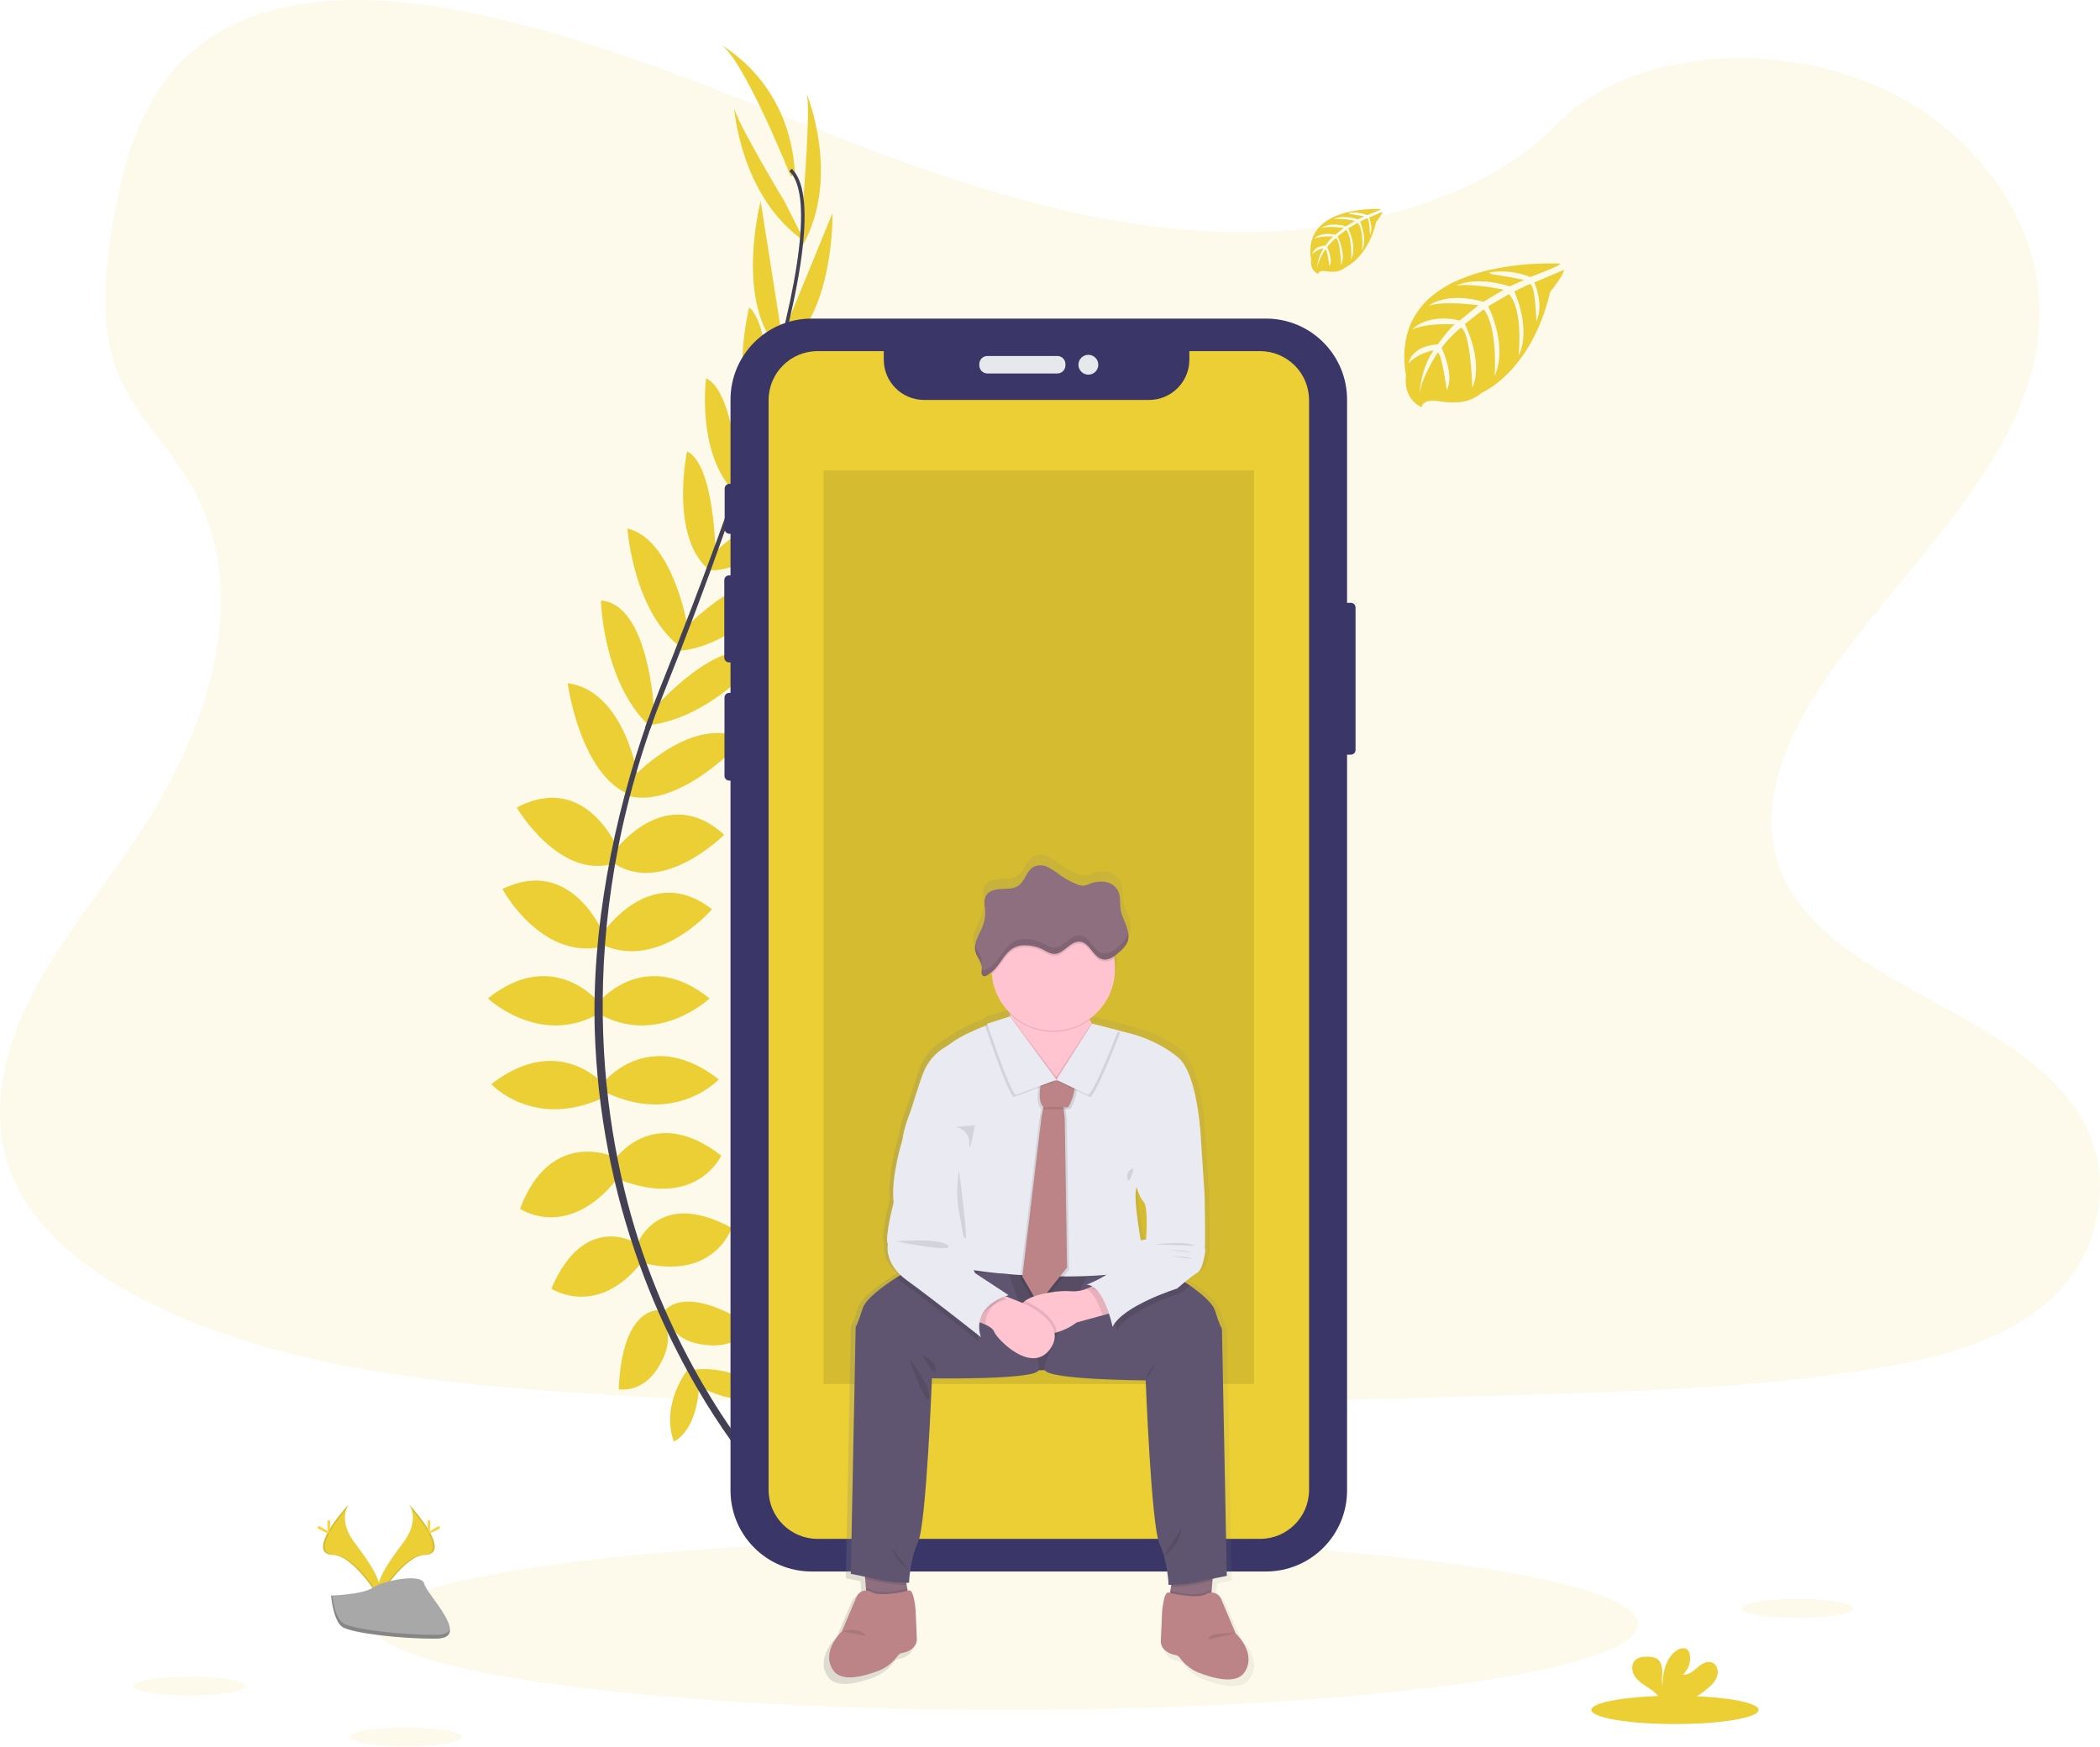
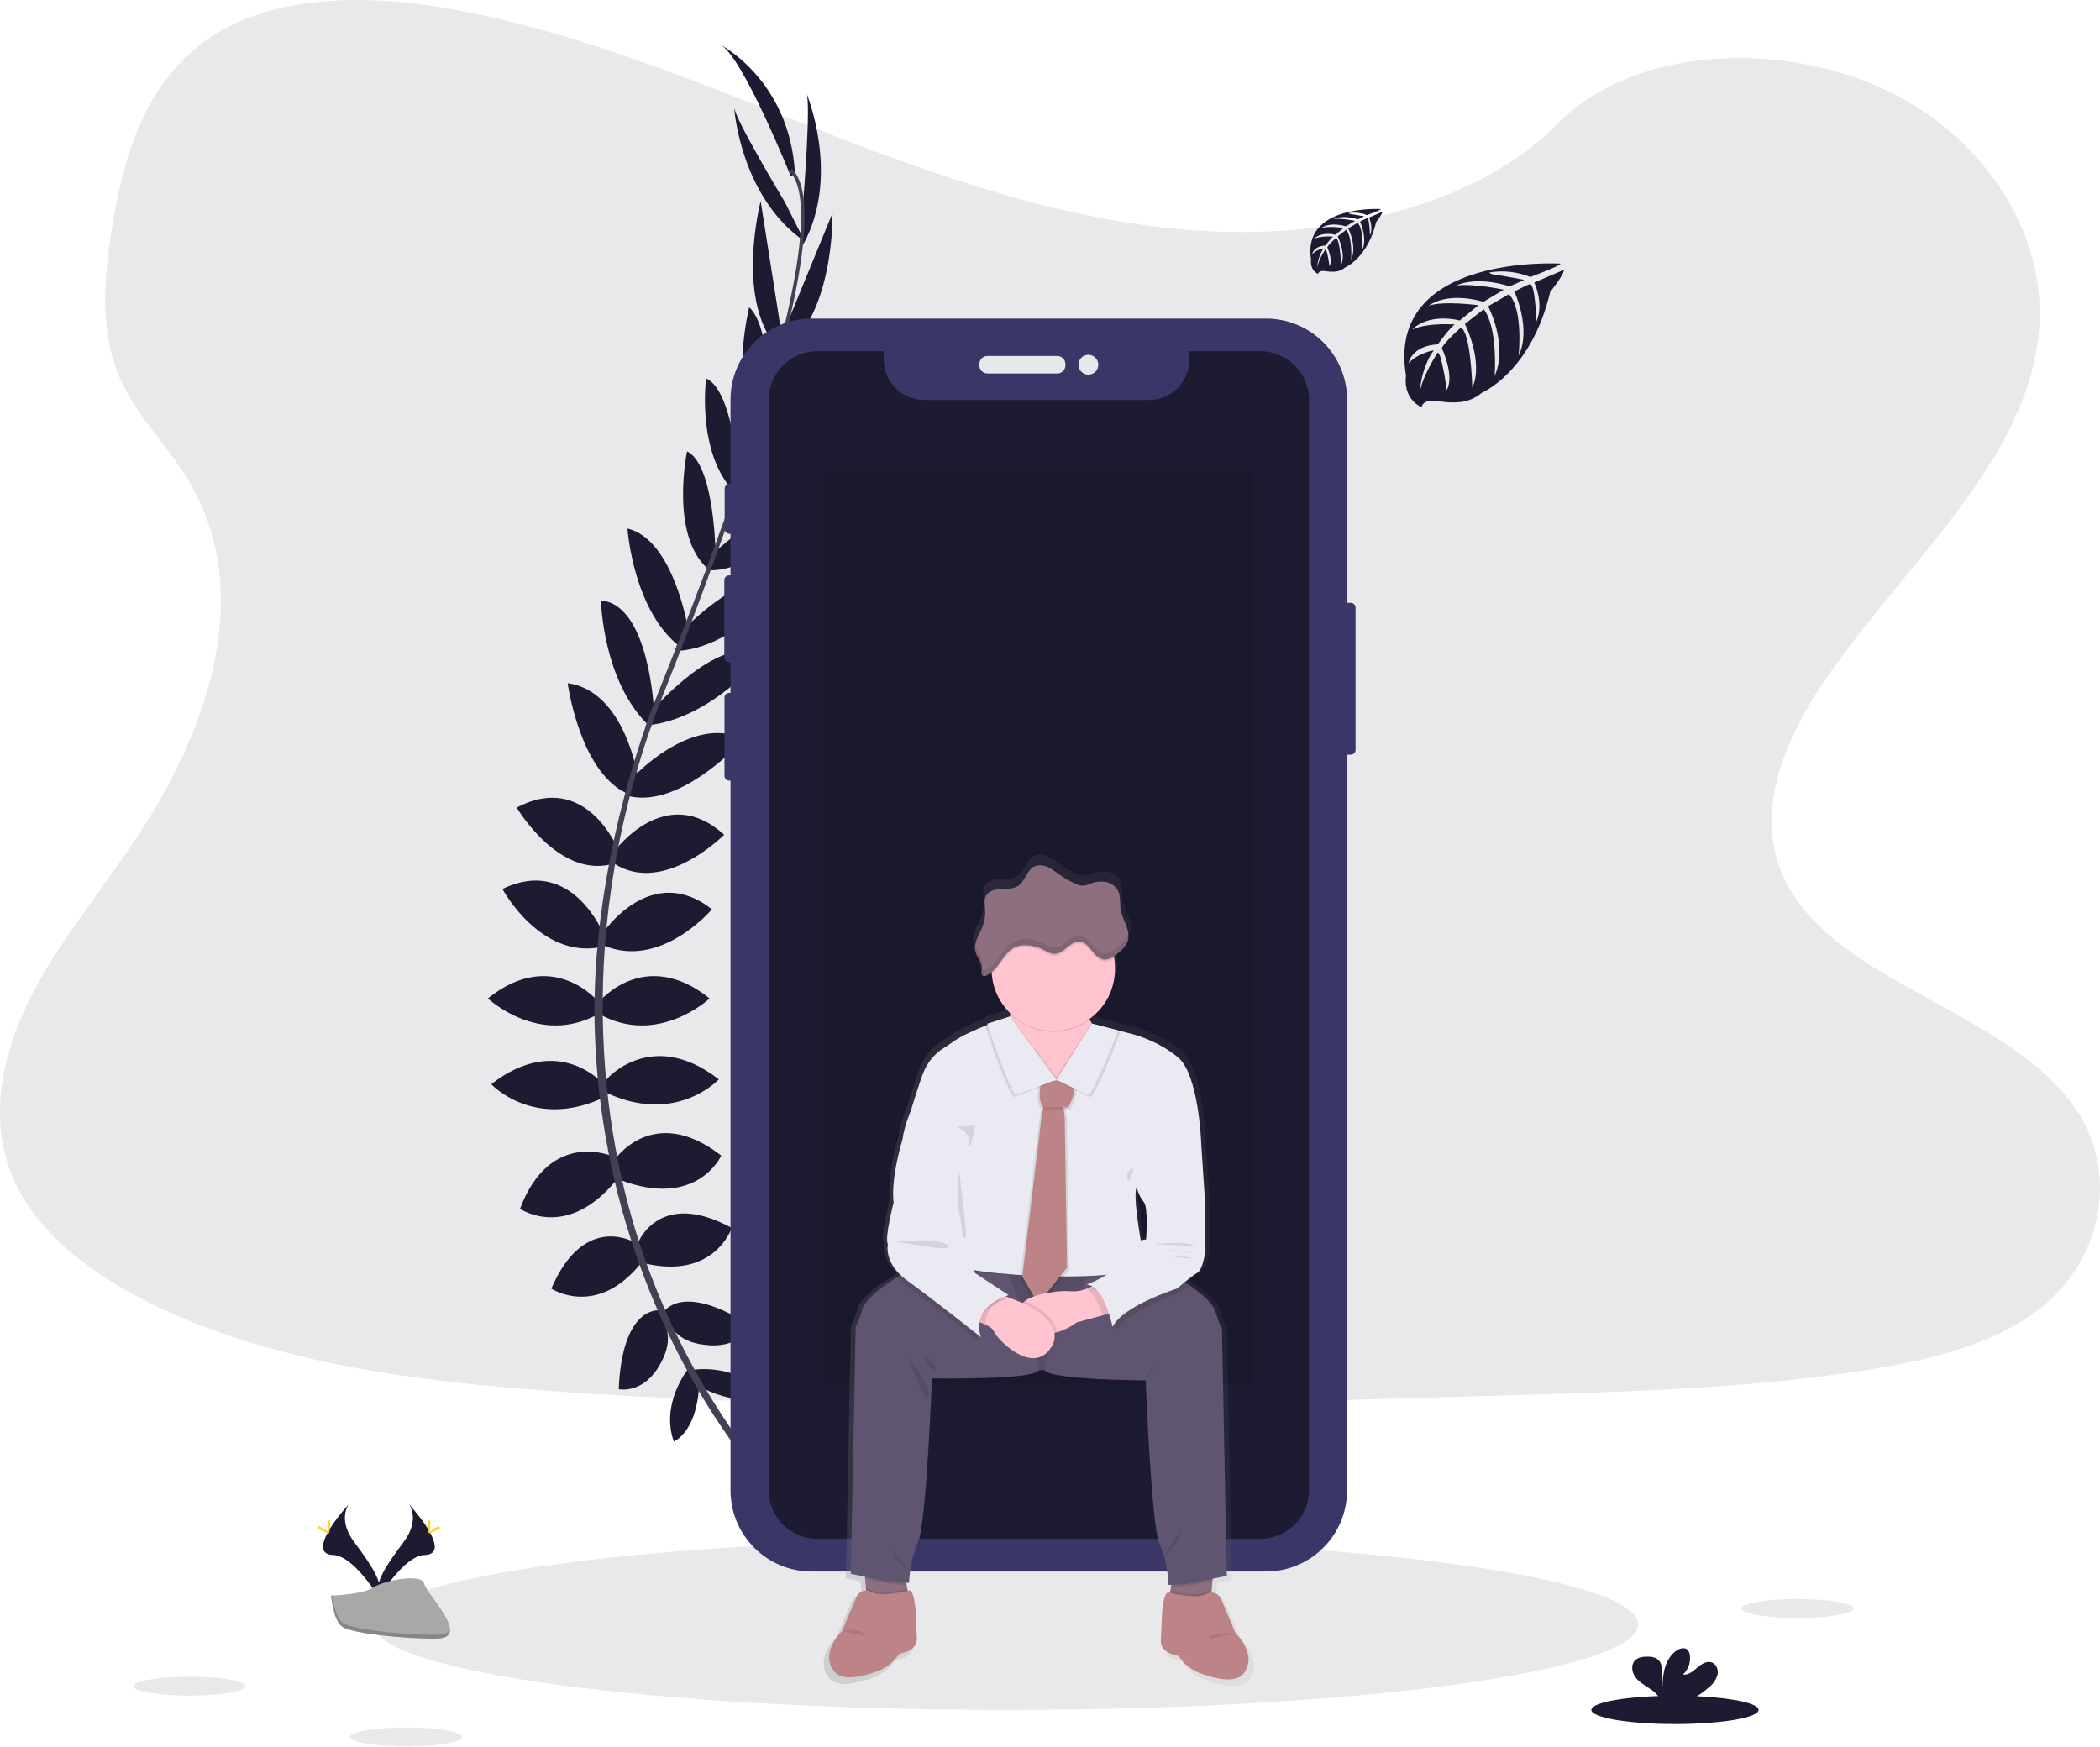
<svg xmlns="http://www.w3.org/2000/svg" id="ae7ad495-543d-4c4b-9483-8059c5566fe6" data-name="Layer 1" width="1009.54" height="839.64" viewBox="0 0 1009.54 839.64">
  <defs>
    <linearGradient id="f9d7795c-47ab-4264-adf8-fc9a284cd87a" x1="491.14" y1="640.96" x2="698.09" y2="640.96" gradientUnits="userSpaceOnUse">
      <stop offset="0" stop-color="gray" stop-opacity="0.25" />
      <stop offset="0.54" stop-color="gray" stop-opacity="0.12" />
      <stop offset="1" stop-color="gray" stop-opacity="0.1" />
    </linearGradient>
  </defs>
-   <path d="M681.78,141.58c-64.72-2.25-126.36-23.14-185.22-46S379.4,47.39,316.23,35.28c-40.63-7.79-87.1-8.89-119.83,12.89-31.51,21-41.69,57.15-47.16,90.73-4.12,25.26-6.54,51.85,4.74,75.49,7.84,16.42,21.74,30.22,31.36,45.95,33.47,54.72,9.81,122.2-26.45,175.63-17,25.07-36.75,49-49.88,75.66s-19.2,57.25-7.71,84.47c11.38,27,38.51,47.24,67.9,61.49,59.69,28.95,130,37.23,198.61,41.92,151.83,10.39,304.46,5.89,456.69,1.39,56.34-1.67,112.92-3.36,168.34-12.07,30.78-4.84,62.55-12.51,84.9-31.05,28.36-23.53,35.39-63.37,16.38-92.88-31.88-49.49-120-61.78-142.31-114.89-12.26-29.24.33-61.8,18.16-88.92,38.24-58.16,102.33-109.19,105.7-175.67,2.32-45.66-28.49-91.39-76.13-113-49.93-22.64-119.18-19.8-156,17.69C805.59,128.71,738.93,143.56,681.78,141.58Z" transform="translate(-95.23 -30.18)" fill="#ebcf34" opacity="0.1" />
-   <ellipse cx="483.49" cy="780.99" rx="303.97" ry="41.12" fill="#ebcf34" opacity="0.1" />
-   <path d="M428.24,688.75s21-3.36,33.6,11.48c0,0-9.24,7.28-29.12-2.8Z" transform="translate(-95.23 -30.18)" fill="#ebcf34" />
-   <path d="M426,688.42S412.6,705,419.17,723.27c0,0,10.92-4.37,12.11-26.63Z" transform="translate(-95.23 -30.18)" fill="#ebcf34" />
-   <path d="M414,661.31s8.4-15.4,42,6.16c0,0-4.48,10.36-19.32,9.52S417.87,669.43,414,661.31Z" transform="translate(-95.23 -30.18)" fill="#ebcf34" />
-   <path d="M411.79,660.2s-17.43-2-19.12,37.9c0,0,11.05,2.3,18.9-10.33S416.17,668.08,411.79,660.2Z" transform="translate(-95.23 -30.18)" fill="#ebcf34" />
-   <path d="M401.63,628.38s9.8-27.17,45.37-7.85c0,0-8.12,24.93-41.73,17.09Z" transform="translate(-95.23 -30.18)" fill="#ebcf34" />
-   <path d="M390.71,587.77s18.48-27.44,51.25-2c0,0-11.48,25.76-48.45,11.76Z" transform="translate(-95.23 -30.18)" fill="#ebcf34" />
-   <path d="M386.79,549.13s21.56-25.2,54,0c0,0-20.45,22.12-54,6.44Z" transform="translate(-95.23 -30.18)" fill="#ebcf34" />
-   <path d="M383.43,511.61s21.84-26.33,52.93-1.4c0,0-24.65,23.24-52.93,7.56Z" transform="translate(-95.23 -30.18)" fill="#ebcf34" />
-   <path d="M385.39,478.28s23-33.88,52.09-10.92c0,0-24.65,29.13-52.09,17.36Z" transform="translate(-95.23 -30.18)" fill="#ebcf34" />
-   <path d="M390.71,439.36s24.36-33.6,52.65-7.84c0,0-28.85,29.12-52.65,14Z" transform="translate(-95.23 -30.18)" fill="#ebcf34" />
-   <path d="M398.84,404.57s28.83-31.57,54-19c0,0-30.06,33.53-55.26,27.37Z" transform="translate(-95.23 -30.18)" fill="#ebcf34" />
-   <path d="M408.91,371.6s33.33-38.65,52.65-25.77c0,0-24.52,30-55,33.05Z" transform="translate(-95.23 -30.18)" fill="#ebcf34" />
-   <path d="M423.46,333.34s29.14-31.58,50.42-23.74c0,0-24.92,32.77-54.33,33.61Z" transform="translate(-95.23 -30.18)" fill="#ebcf34" />
-   <path d="M436.64,297.56s32.2-30.24,46.2-24.92c0,0-23.24,33.6-47.6,31.64Z" transform="translate(-95.23 -30.18)" fill="#ebcf34" />
-   <path d="M449.52,264.52s27.72-36.12,42.84-33.32c0,0-16.8,32.2-42.84,37Z" transform="translate(-95.23 -30.18)" fill="#ebcf34" />
-   <path d="M463.49,220s24.51-27.7,37.74-27.63c0,0-19.34,37-38.74,36.66Z" transform="translate(-95.23 -30.18)" fill="#ebcf34" />
-   <path d="M471.78,190.31l23.66-57.68s1.19,52.14-26.68,68.38Z" transform="translate(-95.23 -30.18)" fill="#ebcf34" />
-   <path d="M481.38,126.7s3.92-48.16,1.4-52.08c0,0,16.93,40-1.56,73.36Z" transform="translate(-95.23 -30.18)" fill="#ebcf34" />
-   <path d="M400.72,627.73s-24.55-15.21-40.43,22c0,0,21.84,14.5,43.31-12.51Z" transform="translate(-95.23 -30.18)" fill="#ebcf34" />
-   <path d="M389.93,586.22s-30.1-13.73-44.71,25.12c0,0,23.26,16,47.45-15.3Z" transform="translate(-95.23 -30.18)" fill="#ebcf34" />
-   <path d="M385.39,551.44s-21.56-25.2-54,0c0,0,20.44,22.12,54,6.44Z" transform="translate(-95.23 -30.18)" fill="#ebcf34" />
-   <path d="M382.7,511.61s-21.85-26.33-52.93-1.4c0,0,24.64,23.24,52.93,7.56Z" transform="translate(-95.23 -30.18)" fill="#ebcf34" />
-   <path d="M385.39,479.24s-15.32-37.95-48.62-21.63c0,0,18,33.66,47.27,27.93Z" transform="translate(-95.23 -30.18)" fill="#ebcf34" />
-   <path d="M392.64,439.17s-15.22-38.61-49-20.71c0,0,20.68,35.39,47.5,26.68Z" transform="translate(-95.23 -30.18)" fill="#ebcf34" />
-   <path d="M402.08,404.77s-6-42.34-33.95-46.13c0,0,5.93,44.64,30.22,53.75Z" transform="translate(-95.23 -30.18)" fill="#ebcf34" />
-   <path d="M409.63,371.67s-2.35-51-25.5-52.77c0,0,.78,38.7,22.89,60Z" transform="translate(-95.23 -30.18)" fill="#ebcf34" />
-   <path d="M425.87,331.88s-6.91-42.4-29-47.59c0,0,2.74,41.07,26.81,58Z" transform="translate(-95.23 -30.18)" fill="#ebcf34" />
-   <path d="M439.26,297.87s-.24-44.18-13.74-50.67c0,0-8.37,40,9.83,56.31Z" transform="translate(-95.23 -30.18)" fill="#ebcf34" />
-   <path d="M450.55,264s-1.9-45.5-15.87-51.91c0,0-4.79,36,13.77,54.88Z" transform="translate(-95.23 -30.18)" fill="#ebcf34" />
-   <path d="M465.45,223.6s-.09-37-10.07-45.68c0,0-9.92,40.54,4.86,53.12Z" transform="translate(-95.23 -30.18)" fill="#ebcf34" />
-   <path d="M470.6,188.49l-9.7-61.59s-13.2,50.47,10.16,72.7Z" transform="translate(-95.23 -30.18)" fill="#ebcf34" />
-   <path d="M472.5,127.28s-24.93-41.39-24.41-46c0,0,2.64,43.4,34,65Z" transform="translate(-95.23 -30.18)" fill="#ebcf34" />
-   <path d="M475.42,115.06S451.9,56.25,441.26,51.49c0,0,33.6,17.08,36.12,61.89Z" transform="translate(-95.23 -30.18)" fill="#ebcf34" />
+   <path d="M681.78,141.58c-64.72-2.25-126.36-23.14-185.22-46S379.4,47.39,316.23,35.28c-40.63-7.79-87.1-8.89-119.83,12.89-31.51,21-41.69,57.15-47.16,90.73-4.12,25.26-6.54,51.85,4.74,75.49,7.84,16.42,21.74,30.22,31.36,45.95,33.47,54.72,9.81,122.2-26.45,175.63-17,25.07-36.75,49-49.88,75.66s-19.2,57.25-7.71,84.47c11.38,27,38.51,47.24,67.9,61.49,59.69,28.95,130,37.23,198.61,41.92,151.83,10.39,304.46,5.89,456.69,1.39,56.34-1.67,112.92-3.36,168.34-12.07,30.78-4.84,62.55-12.51,84.9-31.05,28.36-23.53,35.39-63.37,16.38-92.88-31.88-49.49-120-61.78-142.31-114.89-12.26-29.24.33-61.8,18.16-88.92,38.24-58.16,102.33-109.19,105.7-175.67,2.32-45.66-28.49-91.39-76.13-113-49.93-22.64-119.18-19.8-156,17.69C805.59,128.71,738.93,143.56,681.78,141.58Z" transform="translate(-95.23 -30.18)" fill="#1d1b31" opacity="0.1" />
+   <ellipse cx="483.49" cy="780.99" rx="303.97" ry="41.12" fill="#1d1b31" opacity="0.1" />
+   <path d="M428.24,688.75s21-3.36,33.6,11.48c0,0-9.24,7.28-29.12-2.8Z" transform="translate(-95.23 -30.18)" fill="#1d1b31" />
+   <path d="M426,688.42S412.6,705,419.17,723.27c0,0,10.92-4.37,12.11-26.63Z" transform="translate(-95.23 -30.18)" fill="#1d1b31" />
+   <path d="M414,661.31s8.4-15.4,42,6.16c0,0-4.48,10.36-19.32,9.52S417.87,669.43,414,661.31Z" transform="translate(-95.23 -30.18)" fill="#1d1b31" />
+   <path d="M411.79,660.2s-17.43-2-19.12,37.9c0,0,11.05,2.3,18.9-10.33S416.17,668.08,411.79,660.2Z" transform="translate(-95.23 -30.18)" fill="#1d1b31" />
+   <path d="M401.63,628.38s9.8-27.17,45.37-7.85c0,0-8.12,24.93-41.73,17.09Z" transform="translate(-95.23 -30.18)" fill="#1d1b31" />
+   <path d="M390.71,587.77s18.48-27.44,51.25-2c0,0-11.48,25.76-48.45,11.76Z" transform="translate(-95.23 -30.18)" fill="#1d1b31" />
+   <path d="M386.79,549.13s21.56-25.2,54,0c0,0-20.45,22.12-54,6.44Z" transform="translate(-95.23 -30.18)" fill="#1d1b31" />
+   <path d="M383.43,511.61s21.84-26.33,52.93-1.4c0,0-24.65,23.24-52.93,7.56Z" transform="translate(-95.23 -30.18)" fill="#1d1b31" />
+   <path d="M385.39,478.28s23-33.88,52.09-10.92c0,0-24.65,29.13-52.09,17.36Z" transform="translate(-95.23 -30.18)" fill="#1d1b31" />
+   <path d="M390.71,439.36s24.36-33.6,52.65-7.84c0,0-28.85,29.12-52.65,14Z" transform="translate(-95.23 -30.18)" fill="#1d1b31" />
+   <path d="M398.84,404.57s28.83-31.57,54-19c0,0-30.06,33.53-55.26,27.37Z" transform="translate(-95.23 -30.18)" fill="#1d1b31" />
+   <path d="M408.91,371.6s33.33-38.65,52.65-25.77c0,0-24.52,30-55,33.05Z" transform="translate(-95.23 -30.18)" fill="#1d1b31" />
+   <path d="M423.46,333.34s29.14-31.58,50.42-23.74c0,0-24.92,32.77-54.33,33.61Z" transform="translate(-95.23 -30.18)" fill="#1d1b31" />
+   <path d="M436.64,297.56s32.2-30.24,46.2-24.92c0,0-23.24,33.6-47.6,31.64Z" transform="translate(-95.23 -30.18)" fill="#1d1b31" />
+   <path d="M449.52,264.52s27.72-36.12,42.84-33.32c0,0-16.8,32.2-42.84,37Z" transform="translate(-95.23 -30.18)" fill="#1d1b31" />
+   <path d="M463.49,220s24.51-27.7,37.74-27.63c0,0-19.34,37-38.74,36.66Z" transform="translate(-95.23 -30.18)" fill="#1d1b31" />
+   <path d="M471.78,190.31l23.66-57.68s1.19,52.14-26.68,68.38Z" transform="translate(-95.23 -30.18)" fill="#1d1b31" />
+   <path d="M481.38,126.7s3.92-48.16,1.4-52.08c0,0,16.93,40-1.56,73.36Z" transform="translate(-95.23 -30.18)" fill="#1d1b31" />
+   <path d="M400.72,627.73s-24.55-15.21-40.43,22c0,0,21.84,14.5,43.31-12.51Z" transform="translate(-95.23 -30.18)" fill="#1d1b31" />
+   <path d="M389.93,586.22s-30.1-13.73-44.71,25.12c0,0,23.26,16,47.45-15.3Z" transform="translate(-95.23 -30.18)" fill="#1d1b31" />
+   <path d="M385.39,551.44s-21.56-25.2-54,0c0,0,20.44,22.12,54,6.44Z" transform="translate(-95.23 -30.18)" fill="#1d1b31" />
+   <path d="M382.7,511.61s-21.85-26.33-52.93-1.4c0,0,24.64,23.24,52.93,7.56Z" transform="translate(-95.23 -30.18)" fill="#1d1b31" />
+   <path d="M385.39,479.24s-15.32-37.95-48.62-21.63c0,0,18,33.66,47.27,27.93Z" transform="translate(-95.23 -30.18)" fill="#1d1b31" />
+   <path d="M392.64,439.17s-15.22-38.61-49-20.71c0,0,20.68,35.39,47.5,26.68Z" transform="translate(-95.23 -30.18)" fill="#1d1b31" />
+   <path d="M402.08,404.77s-6-42.34-33.95-46.13c0,0,5.93,44.64,30.22,53.75Z" transform="translate(-95.23 -30.18)" fill="#1d1b31" />
+   <path d="M409.63,371.67s-2.35-51-25.5-52.77c0,0,.78,38.7,22.89,60Z" transform="translate(-95.23 -30.18)" fill="#1d1b31" />
+   <path d="M425.87,331.88s-6.91-42.4-29-47.59c0,0,2.74,41.07,26.81,58Z" transform="translate(-95.23 -30.18)" fill="#1d1b31" />
+   <path d="M439.26,297.87s-.24-44.18-13.74-50.67c0,0-8.37,40,9.83,56.31Z" transform="translate(-95.23 -30.18)" fill="#1d1b31" />
+   <path d="M450.55,264s-1.9-45.5-15.87-51.91c0,0-4.79,36,13.77,54.88Z" transform="translate(-95.23 -30.18)" fill="#1d1b31" />
+   <path d="M465.45,223.6s-.09-37-10.07-45.68c0,0-9.92,40.54,4.86,53.12Z" transform="translate(-95.23 -30.18)" fill="#1d1b31" />
+   <path d="M470.6,188.49l-9.7-61.59s-13.2,50.47,10.16,72.7Z" transform="translate(-95.23 -30.18)" fill="#1d1b31" />
+   <path d="M472.5,127.28s-24.93-41.39-24.41-46c0,0,2.64,43.4,34,65Z" transform="translate(-95.23 -30.18)" fill="#1d1b31" />
+   <path d="M475.42,115.06S451.9,56.25,441.26,51.49c0,0,33.6,17.08,36.12,61.89Z" transform="translate(-95.23 -30.18)" fill="#1d1b31" />
  <path d="M462.36,229.35l-1.61-.49c19.85-64.73,24.81-106,13.95-116.34l1.16-1.22C487.36,122.21,482.7,163,462.36,229.35Z" transform="translate(-95.23 -30.18)" fill="#444053" />
  <path d="M407.7,380.87l-2.37-.84c2.1-5.93,4.37-11.95,6.75-17.89,20.72-51.64,38.36-99.67,49.67-136.55l2.07-1c-11.33,36.95-28.65,86.83-49.4,138.53C412.05,369,409.79,375,407.7,380.87Z" transform="translate(-95.23 -30.18)" fill="#444053" />
  <path d="M457.79,737.2c-.32-.36-32.5-36.58-54.92-98.44A364.43,364.43,0,0,1,381.17,526c-1.54-48.13,8.56-101.87,25.86-150.68l1.88,2.2c-38.83,109.56-23.4,203.45-2.94,260,22.2,61.29,54,97.13,54.32,97.48Z" transform="translate(-95.23 -30.18)" fill="#444053" />
  <rect x="642.8" y="289.82" width="8.86" height="73.02" rx="2.29" ry="2.29" fill="#3a3768" />
  <rect x="348.37" y="232.61" width="4.97" height="24.04" rx="2.29" ry="2.29" fill="#3a3768" />
  <rect x="348.19" y="276.63" width="5.6" height="41.84" rx="2.29" ry="2.29" fill="#3a3768" />
  <rect x="348.28" y="333.11" width="5.33" height="42.2" rx="2.29" ry="2.29" fill="#3a3768" />
  <rect x="351.18" y="153.17" width="296.4" height="602.39" rx="38.99" ry="38.99" fill="#3a3768" />
-   <path d="M701,199H667v4.09a19.38,19.38,0,0,1-19.39,19.38H539.48a19.38,19.38,0,0,1-19.39-19.38V199H488.26a23.54,23.54,0,0,0-23.54,23.54V746.51a23.54,23.54,0,0,0,23.54,23.54H701a23.54,23.54,0,0,0,23.54-23.54V222.58A23.54,23.54,0,0,0,701,199Z" transform="translate(-95.23 -30.18)" fill="#ebcf34" />
+   <path d="M701,199H667v4.09a19.38,19.38,0,0,1-19.39,19.38H539.48a19.38,19.38,0,0,1-19.39-19.38V199H488.26a23.54,23.54,0,0,0-23.54,23.54V746.51a23.54,23.54,0,0,0,23.54,23.54H701a23.54,23.54,0,0,0,23.54-23.54V222.58A23.54,23.54,0,0,0,701,199Z" transform="translate(-95.23 -30.18)" fill="#1d1b31" />
  <rect x="470.79" y="171.16" width="41.39" height="8.4" rx="3.87" ry="3.87" fill="#e6e8ec" />
  <circle cx="523.21" cy="175.36" r="4.77" fill="#e6e8ec" />
-   <path d="M845.43,156.93s-84.2-5.08-74.28,53.92c0,0-2,10.43,7.48,15.16,0,0,.15-4.37,8.64-2.88a39.5,39.5,0,0,0,9.15.44A19.06,19.06,0,0,0,807.6,219h0s23.67-9.78,32.87-48.46c0,0,6.81-8.44,6.54-10.61L832.8,166s4.86,10.25,1,18.77c0,0-.46-18.4-3.19-18-.55.08-7.38,3.55-7.38,3.55s8.35,17.85,2.05,30.83c0,0,2.39-22-4.66-29.54l-10,5.84s9.76,18.44,3.14,33.49c0,0,1.7-23.08-5.25-32.07l-9.06,7.07s9.17,18.17,3.58,30.65c0,0-.73-26.86-5.54-28.89,0,0-7.93,7-9.14,9.86,0,0,6.28,13.2,2.38,20.16,0,0-2.39-17.9-4.35-18,0,0-7.9,11.86-8.72,20,0,0,.34-12.09,6.81-21.12,0,0-7.64,1.31-12.1,6.26,0,0,1.23-8.38,14.05-9.12,0,0,6.53-9,8.27-9.54,0,0-12.74-1.07-20.47,2.36,0,0,6.8-7.91,22.81-4.31l8.95-7.31s-16.78-2.29-23.9.24c0,0,8.19-7,26.31-1.9l9.74-5.82s-14.31-3.08-22.83-2c0,0,9-4.85,25.69.41l7-3.13s-10.48-2.06-13.55-2.39-3.23-1.17-3.23-1.17a36.35,36.35,0,0,1,19.69,2.19S845.68,157.86,845.43,156.93Z" transform="translate(-95.23 -30.18)" fill="#ebcf34" />
-   <path d="M759.06,130.69s-38-2.29-33.56,24.37c0,0-.89,4.71,3.38,6.85,0,0,.07-2,3.91-1.31a17.51,17.51,0,0,0,4.13.2,8.56,8.56,0,0,0,5.05-2.08h0s10.7-4.42,14.86-21.9c0,0,3.07-3.81,2.95-4.79l-6.42,2.74s2.19,4.63.47,8.48c0,0-.21-8.31-1.44-8.12-.25,0-3.34,1.61-3.34,1.61s3.78,8.07.93,13.93c0,0,1.08-9.94-2.11-13.35L743.35,140s4.41,8.33,1.42,15.13c0,0,.77-10.43-2.37-14.49l-4.09,3.2s4.14,8.21,1.62,13.85c0,0-.34-12.14-2.51-13.06,0,0-3.58,3.16-4.13,4.46,0,0,2.84,6,1.08,9.11,0,0-1.08-8.09-2-8.13,0,0-3.57,5.36-3.94,9a19.52,19.52,0,0,1,3.08-9.54,10.76,10.76,0,0,0-5.47,2.83s.56-3.79,6.35-4.12c0,0,3-4.07,3.74-4.32,0,0-5.76-.48-9.25,1.07,0,0,3.07-3.57,10.3-1.95l4-3.3s-7.59-1-10.8.11c0,0,3.7-3.16,11.89-.86l4.4-2.63s-6.47-1.39-10.32-.89c0,0,4.07-2.19,11.61.18l3.15-1.41s-4.74-.93-6.13-1.08-1.46-.53-1.46-.53a16.39,16.39,0,0,1,8.9,1S759.18,131.11,759.06,130.69Z" transform="translate(-95.23 -30.18)" fill="#ebcf34" />
+   <path d="M845.43,156.93s-84.2-5.08-74.28,53.92c0,0-2,10.43,7.48,15.16,0,0,.15-4.37,8.64-2.88a39.5,39.5,0,0,0,9.15.44A19.06,19.06,0,0,0,807.6,219h0s23.67-9.78,32.87-48.46c0,0,6.81-8.44,6.54-10.61L832.8,166s4.86,10.25,1,18.77c0,0-.46-18.4-3.19-18-.55.08-7.38,3.55-7.38,3.55s8.35,17.85,2.05,30.83c0,0,2.39-22-4.66-29.54l-10,5.84s9.76,18.44,3.14,33.49c0,0,1.7-23.08-5.25-32.07l-9.06,7.07s9.17,18.17,3.58,30.65c0,0-.73-26.86-5.54-28.89,0,0-7.93,7-9.14,9.86,0,0,6.28,13.2,2.38,20.16,0,0-2.39-17.9-4.35-18,0,0-7.9,11.86-8.72,20,0,0,.34-12.09,6.81-21.12,0,0-7.64,1.31-12.1,6.26,0,0,1.23-8.38,14.05-9.12,0,0,6.53-9,8.27-9.54,0,0-12.74-1.07-20.47,2.36,0,0,6.8-7.91,22.81-4.31l8.95-7.31s-16.78-2.29-23.9.24c0,0,8.19-7,26.31-1.9l9.74-5.82s-14.31-3.08-22.83-2c0,0,9-4.85,25.69.41l7-3.13s-10.48-2.06-13.55-2.39-3.23-1.17-3.23-1.17a36.35,36.35,0,0,1,19.69,2.19S845.68,157.86,845.43,156.93Z" transform="translate(-95.23 -30.18)" fill="#1d1b31" />
+   <path d="M759.06,130.69s-38-2.29-33.56,24.37c0,0-.89,4.71,3.38,6.85,0,0,.07-2,3.91-1.31a17.51,17.51,0,0,0,4.13.2,8.56,8.56,0,0,0,5.05-2.08h0s10.7-4.42,14.86-21.9c0,0,3.07-3.81,2.95-4.79l-6.42,2.74s2.19,4.63.47,8.48c0,0-.21-8.31-1.44-8.12-.25,0-3.34,1.61-3.34,1.61s3.78,8.07.93,13.93c0,0,1.08-9.94-2.11-13.35L743.35,140s4.41,8.33,1.42,15.13c0,0,.77-10.43-2.37-14.49l-4.09,3.2s4.14,8.21,1.62,13.85c0,0-.34-12.14-2.51-13.06,0,0-3.58,3.16-4.13,4.46,0,0,2.84,6,1.08,9.11,0,0-1.08-8.09-2-8.13,0,0-3.57,5.36-3.94,9a19.52,19.52,0,0,1,3.08-9.54,10.76,10.76,0,0,0-5.47,2.83s.56-3.79,6.35-4.12c0,0,3-4.07,3.74-4.32,0,0-5.76-.48-9.25,1.07,0,0,3.07-3.57,10.3-1.95l4-3.3s-7.59-1-10.8.11c0,0,3.7-3.16,11.89-.86l4.4-2.63s-6.47-1.39-10.32-.89c0,0,4.07-2.19,11.61.18l3.15-1.41s-4.74-.93-6.13-1.08-1.46-.53-1.46-.53a16.39,16.39,0,0,1,8.9,1S759.18,131.11,759.06,130.69Z" transform="translate(-95.23 -30.18)" fill="#1d1b31" />
  <rect x="395.91" y="226.18" width="206.95" height="439.24" opacity="0.1" />
  <path d="M691.75,818.22s-4.88-11.36-7.06-16.6c-1.23-3-3.31-3.5-4.9-3.43l.09-1,.39-4.73.08-1c3.77-.79,7-1.41,7-1.41L685,668.73s-1-1.28-3.42-9c-1.2-3.85-7-8.58-12.42-12.35-.85-.59-1.68-1.15-2.5-1.69a62.39,62.39,0,0,1,6.21-4.58c3.08-1.79,4.1-12,4.1-12l-.51,1c.51-1,0-27.07,0-27.07l-1.8-27.06s-1.28-32.17-11.28-40.6S640.75,524,640.75,524l-7-1.8h0l-12.9-3.31c-.36-.59-.71-1.21-1-1.86-.13-.25-.25-.51-.37-.77a30.2,30.2,0,0,0,12.75-24.65,29.73,29.73,0,0,0-.39-4.84c0-.3-.11-.61-.17-.91a25.2,25.2,0,0,0,3-2.41,13.63,13.63,0,0,0,3.66-4.49h0a7.57,7.57,0,0,0,.34-1.05c0-.1,0-.2.06-.31s.09-.53.12-.8c0-.1,0-.2,0-.3,0-.29,0-.59,0-.88,0-.07,0-.14,0-.22,0-.33-.05-.66-.1-1a.13.13,0,0,0,0-.06h0a17.21,17.21,0,0,0-.9-3.4c-1-2.58-2.3-5-2.77-7.75-.58-3.25.09-6.8-1.46-9.72a8.67,8.67,0,0,0-6.09-4.19,14.35,14.35,0,0,0-7.52.86,10.7,10.7,0,0,1-3.71,1,7.75,7.75,0,0,1-2.71-.66,40.19,40.19,0,0,1-8.4-4.51,40.22,40.22,0,0,0-6-3.92,8.12,8.12,0,0,0-6.92-.28c-3.7,1.88-4.4,7.12-7.84,9.43-2.37,1.6-5.46,1.44-8.32,1.54s-6.1.81-7.51,3.29c-1,1.72-.76,3.77-.57,5.78l.06.68c0,.24,0,.49.06.73a18.37,18.37,0,0,1-1.13,7.56c-1.38,3.66-4,7.27-3.91,11h0a7.66,7.66,0,0,0,.23,1.76,8.45,8.45,0,0,0,.28.85h0a37.24,37.24,0,0,0,1.85,3.61l.09.16c.07.14.14.28.2.42s.18.38.25.57.08.19.11.28.13.37.18.56a5.36,5.36,0,0,1,.21,1.74,16.2,16.2,0,0,0-.19,2.29,1.68,1.68,0,0,0,1.34,1.63,2.23,2.23,0,0,0,1.16-.36,18.57,18.57,0,0,0,2.55-1.75c0,.32,0,.64.06,1a30.26,30.26,0,0,0,9.09,18.83c0,.31,0,.63-.07,1s-.05.72-.07,1.09h0l-11.2,3.52s.06.2.18.54l-1.18.47h0c-5.81,2.35-12.28,5.27-15.9,7.92-1.6,1.16-3.06,2.11-4.37,2.9a25,25,0,0,0-10.36,12.55l-.15.38c-1,2.29-5.9,17.87-5.9,17.87s-3.59,8.68-4.11,14.3c0,0-5.9,18.63-4.36,30.89,0,0-4.62,17.62-2.82,20.42,0,0-1.84,7.58,6.24,15.21-.59.36-1.23.75-1.9,1.18-6.26,3.94-15.29,10.33-16.83,15.26-2.39,7.67-3.42,9-3.42,9L501.88,789s3.23.62,7,1.4l.08,1,.39,4.72.09,1c-1.59-.07-3.67.48-4.9,3.44-2.19,5.23-7,16.58-7,16.58s-10.77,10-4.24,19.28a6.68,6.68,0,0,0,1,1.16c4.69,4.26,14.69,1.53,21.8-1.25a21.26,21.26,0,0,0,9-7.26,3.42,3.42,0,0,1,2.4-1.33,9.8,9.8,0,0,0,4.47-1.95,6,6,0,0,0,2.46-5,.76.76,0,0,1,0-.15l-.63-14.23s-.77-9.94-3.22-9.3l-.63.15-.17-1h0l-.33-1.93-.17-1,1.36,0s.34-11.24,4.45-20.08S541.9,693,541.9,693s50.87.83,52.57-3.94v0c1,0,2.09,0,3.13-.07,1.71,4.77,49.72,5,49.72,5s2.73,71.49,6.83,80.34a40.82,40.82,0,0,1,2.15,5.86h0a65.41,65.41,0,0,1,2.31,14.21l1.36,0-.18,1-.33,1.92-.17,1-.65-.15c-2.43-.63-3.2,9.31-3.2,9.31l-.65,14.32a5.81,5.81,0,0,0,2.38,5,10,10,0,0,0,4.55,2,3.34,3.34,0,0,1,2.4,1.32,21.32,21.32,0,0,0,9,7.26c7.68,3,18.72,5.93,22.82.1C702.52,828.18,691.75,818.22,691.75,818.22ZM562.45,639.88v0l.12,0ZM642.8,599s1.29,4.85,3.59,7.4,1.16,18.39,1.16,18.39a14.2,14.2,0,0,0-2.68.43C643.1,614.69,641.47,603,642.8,599Z" transform="translate(-95.23 -30.18)" fill="url(#f9d7795c-47ab-4264-adf8-fc9a284cd87a)" />
  <polygon points="436.96 768.43 416.85 770.43 416.29 763.7 415.9 759.07 415.35 752.3 434.35 753.3 435.86 761.99 436.18 763.88 436.19 763.88 436.96 768.43" fill="#8e6f7f" />
  <polygon points="583.41 753.31 582.86 760.07 582.48 764.7 581.91 771.43 561.79 769.43 562.59 764.88 562.9 763 564.41 754.31 583.41 753.31" fill="#8e6f7f" />
  <path d="M657.33,686.1l-59.8,2.81q-4.08.2-8.16,0l-57.13-2.8V640.85H657.33Z" transform="translate(-95.23 -30.18)" fill="#5f5570" />
  <path d="M657.33,686.1l-59.8,2.81q-4.08.2-8.16,0l-57.13-2.8V640.85H657.33Z" transform="translate(-95.23 -30.18)" opacity="0.1" />
  <path d="M580.75,518.91s-19.92,6.69-27.42,12.19c-1.56,1.14-3,2.08-4.26,2.85A24.4,24.4,0,0,0,539,546.23c-.05.14-.1.26-.15.37-1,2.25-5.75,17.5-5.75,17.5s-3.5,8.5-4,14,28.5,20.25,28.5,20.25-14,30.5-7.75,38.25,97.5,11.5,95.5,0-5.5-30.5-3.75-35.75l31-22.5s-1.25-31.5-11-39.75-22-11.25-22-11.25l-19.41-5s-6.84,17-14.34,19.25S581.92,533.46,580.75,518.91Z" transform="translate(-95.23 -30.18)" fill="#eaeaf2" />
  <path d="M608.73,547.54s-8.46,7.06-12.9,0c0,0-4,11.94,0,15.94l-.15.81-.71,3.56-9.26,77L593.33,658,607.2,640.6l-1.12-72-.5-4.13-.12-1h2.37S614.12,552.6,608.73,547.54Z" transform="translate(-95.23 -30.18)" opacity="0.1" />
  <path d="M610.73,547.54s-8.46,7.06-12.9,0c0,0-4,11.94,0,15.94l-.15.81-.71,3.56-9.26,77L595.33,658,609.2,640.6l-1.12-72-.5-4.13-.12-1h2.37S616.12,552.6,610.73,547.54Z" transform="translate(-95.23 -30.18)" opacity="0.1" />
  <polygon points="512.97 609.43 499.1 626.8 491.46 613.72 500.73 536.68 501.44 533.12 501.6 532.3 502.85 529.06 511.23 532.3 511.35 533.3 511.85 537.43 512.97 609.43" fill="#bc8487" />
  <path d="M531.09,792.16a67.93,67.93,0,0,1-12.85-1.31c-2.09-.52-4.71-1.1-7.1-1.61l-.56-6.77,19,1Z" transform="translate(-95.23 -30.18)" opacity="0.1" />
  <path d="M594.48,689c-1.66,4.67-51.24,3.85-51.24,3.85s-2.66,70-6.66,78.67-4.34,19.66-4.34,19.66-8.66,0-14-1.33-14-3-14-3l2.34-118.75s1-1.25,3.33-8.76c1.5-4.83,10.3-11.09,16.39-15,3.4-2.14,5.94-3.54,5.94-3.54l29.58,1.2,18.26.74S596.15,684.33,594.48,689Z" transform="translate(-95.23 -30.18)" fill="#5f5570" />
  <path d="M532.2,798.6l-20.12,2-.57-6.73a6,6,0,0,1,2.19.48c3.67,2.64,14.16.54,17.71-.3h0Z" transform="translate(-95.23 -30.18)" opacity="0.1" />
  <path d="M536,818.05a5.87,5.87,0,0,1-2.41,4.89,9.55,9.55,0,0,1-4.35,1.91,3.25,3.25,0,0,0-2.33,1.3,20.87,20.87,0,0,1-8.8,7.11c-6.93,2.72-16.68,5.39-21.25,1.22a6.32,6.32,0,0,1-1-1.13c-6.37-9.12,4.13-18.88,4.13-18.88s4.74-11.12,6.87-16.24a5,5,0,0,1,6.87-2.88c4,2.88,16.13.12,18.5-.49s3.13,9.11,3.13,9.11L536,817.9A.76.76,0,0,0,536,818.05Z" transform="translate(-95.23 -30.18)" fill="#bc8487" />
  <path d="M678.65,783.48l-.56,6.76c-2.39.51-5,1.09-7.11,1.61a68.11,68.11,0,0,1-12.84,1.32l1.51-8.69Z" transform="translate(-95.23 -30.18)" opacity="0.1" />
  <path d="M685,787.85s-8.66,1.67-14,3-14,1.33-14,1.33-.33-11-4.33-19.66S646,693.85,646,693.85s-46.78-.27-48.45-4.94,20.39-45,20.39-45l13.45-.7L657,641.85s5,2.72,10.24,6.39,10.93,8.33,12.1,12.1c2.33,7.51,3.33,8.76,3.33,8.76Z" transform="translate(-95.23 -30.18)" fill="#5f5570" />
  <path d="M677.71,794.87l-.56,6.73-20.13-2,.8-4.55c3.55.85,14,2.94,17.7.3A6,6,0,0,1,677.71,794.87Z" transform="translate(-95.23 -30.18)" opacity="0.1" />
  <path d="M675.52,796.35a5,5,0,0,1,6.88,2.88c2.12,5.12,6.87,16.25,6.87,16.25s10.5,9.75,4.13,18.87c-4,5.72-14.76,2.85-22.24-.09a20.74,20.74,0,0,1-8.8-7.11,3.26,3.26,0,0,0-2.34-1.3,9.81,9.81,0,0,1-4.44-2,5.72,5.72,0,0,1-2.31-4.88l.63-14s.75-9.73,3.12-9.12S671.52,799.23,675.52,796.35Z" transform="translate(-95.23 -30.18)" fill="#bc8487" />
  <path d="M623.83,527.35l-20.19,21.4-.56.6-.73-.43c-4.22-2.5-25.33-15.24-23.52-19.07,1-2.18,1.59-6.72,1.9-10.63,0-.47.06-.93.1-1.38.2-3.09.25-5.49.25-5.49s38-6.5,36.5,0c-.61,2.63.3,5.59,1.59,8.18.38.75.8,1.46,1.21,2.13A33,33,0,0,0,623.83,527.35Z" transform="translate(-95.23 -30.18)" fill="#ffc4d0" />
  <path d="M619.17,520.53a29.65,29.65,0,0,1-38.34-2.69c.2-3.09.25-5.49.25-5.49s38-6.5,36.5,0C617,515,617.88,517.94,619.17,520.53Z" transform="translate(-95.23 -30.18)" opacity="0.1" />
  <path d="M631.24,495.64A29.67,29.67,0,0,1,572,498.46q-.12-1.4-.12-2.82a29.67,29.67,0,1,1,59.33,0Z" transform="translate(-95.23 -30.18)" fill="#ffc4d0" />
  <path d="M630.87,490.9a7.1,7.1,0,0,1-5.58,1.51c-4.58-1-6.15-8-10.83-8.48s-7.79,6-12.53,5.87c-2-.05-3.8-1.36-5.64-2.27-3.22-1.59-8.52-2.56-12-1.36-5.23,1.79-7,6.63-10.34,10.48a15.25,15.25,0,0,1-1.87,1.81q-.12-1.4-.12-2.82a29.67,29.67,0,0,1,59-4.74Z" transform="translate(-95.23 -30.18)" opacity="0.1" />
  <path d="M596.29,486.54c1.84.9,3.6,2.22,5.64,2.27,4.73.12,7.82-6.39,12.52-5.88s6.25,7.45,10.85,8.48c3.09.7,6-1.61,8.31-3.76a13.23,13.23,0,0,0,3.57-4.39c1-2.48.48-5.34-.45-7.86s-2.24-4.94-2.7-7.59c-.56-3.18.09-6.66-1.42-9.52a8.43,8.43,0,0,0-5.94-4.1,14,14,0,0,0-7.33.83,10.37,10.37,0,0,1-3.61,1,7.64,7.64,0,0,1-2.65-.65,39.13,39.13,0,0,1-8.18-4.41,38.35,38.35,0,0,0-5.83-3.84,7.86,7.86,0,0,0-6.74-.27c-3.6,1.84-4.29,7-7.64,9.23-2.31,1.56-5.32,1.4-8.1,1.51s-6,.78-7.32,3.21c-1.18,2.09-.59,4.66-.44,7.05a18.1,18.1,0,0,1-1.11,7.4c-1.55,4.14-4.7,8.22-3.58,12.5.73,2.81,3.25,5.14,3.1,8a15.25,15.25,0,0,0-.19,2.23,1.65,1.65,0,0,0,1.31,1.6,2,2,0,0,0,1.12-.36,16.72,16.72,0,0,0,4.41-3.57c3.38-3.86,5.13-8.69,10.36-10.48C587.78,484,593.07,484.94,596.29,486.54Z" transform="translate(-95.23 -30.18)" fill="#8e6f7f" />
  <path d="M630.7,661.1l-5.4,1.47L612.83,666a30.13,30.13,0,0,1-9.59,4.77c-7.63,1.93-12.56-2.27-16.66-8.77-1.65-2.6-.82-4.68,1.34-6.31,5.2-3.93,18.06-5.21,22-4.69a16.46,16.46,0,0,0,7.59-1.18,29.4,29.4,0,0,0,4.91-2.32Z" transform="translate(-95.23 -30.18)" fill="#ffc4d0" />
  <path d="M630.7,661.1l-5.4,1.47c-1.55-4.67-4.1-10.53-7.75-12.78a29.4,29.4,0,0,0,4.91-2.32Z" transform="translate(-95.23 -30.18)" opacity="0.1" />
  <path d="M667.22,648.24c-2.24,1.81-4.14,3.46-4.14,3.46s-26,8.15-31,18.4c0,0-4-20-12.5-20.25,0,0,9.15-3.59,11.79-6.66L657,641.85S662,644.57,667.22,648.24Z" transform="translate(-95.23 -30.18)" opacity="0.1" />
  <path d="M666.83,569.85l5.75,8.5,1.75,26.5s.5,25.5,0,26.5l.5-1s-1,10-4,11.75-9.75,7.6-9.75,7.6-26,8.15-31,18.4c0,0-4-20-12.5-20.25,0,0,12.75-5,12.5-8.25,0,0,9.75-8.75,10.5-11s5.62-2.5,5.62-2.5,1.13-15.5-1.12-18-3.5-7.25-3.5-7.25Z" transform="translate(-95.23 -30.18)" fill="#eaeaf2" />
  <path d="M603.24,670.74c-7.63,1.93-12.56-2.27-16.66-8.77-1.65-2.6-.82-4.68,1.34-6.31l.78.31S602.45,661.93,603.24,670.74Z" transform="translate(-95.23 -30.18)" opacity="0.1" />
  <path d="M600.08,678.73c-9,12.5-25.75-4.88-27-8.38-.45-1.27-2.16-2.4-4.13-3.31a44.58,44.58,0,0,0-7.75-2.57l14.88-12.12,2.85,1.14L587.7,657S609.08,666.23,600.08,678.73Z" transform="translate(-95.23 -30.18)" fill="#ffc4d0" />
  <path d="M578.93,653.49c-8.2,3.9-9.95,9.51-10,13.55a44.58,44.58,0,0,0-7.75-2.57l14.88-12.12Z" transform="translate(-95.23 -30.18)" opacity="0.1" />
  <path d="M565.83,675.1s-24-19-35.5-27.25a28.12,28.12,0,0,1-4-3.46c3.4-2.14,5.94-3.54,5.94-3.54l29.58,1.2c.79,1.37,1.26,2.3,1.26,2.3l16,10.5C559.83,661.1,565.83,675.1,565.83,675.1Z" transform="translate(-95.23 -30.18)" opacity="0.1" />
  <path d="M533.83,575.35l-4.75,2.75s-5.75,18.25-4.25,30.25c0,0-4.5,17.25-2.75,20,0,0-2.25,9.25,9.25,17.5s35.5,27.25,35.5,27.25-6-14,13.25-20.25l-16-10.5s-5.37-10.66-10.5-13c0,0-4-4-1.5-6.75s4.5-5.75,4.5-8.5,1-15.75,1-15.75l3-14Z" transform="translate(-95.23 -30.18)" fill="#eaeaf2" />
  <path d="M606.58,563.47h-9.75a1.29,1.29,0,0,1-.16-.18l.16-.82,1.25-3.24,8.38,3.24Z" transform="translate(-95.23 -30.18)" opacity="0.1" />
  <path d="M609.73,546.54s-8.46,7.06-12.9,0c0,0-4,11.94,0,15.94h12S615.12,551.6,609.73,546.54Z" transform="translate(-95.23 -30.18)" fill="#bc8487" />
  <path d="M621.17,523.35l12.6,3.25s-11.94,31-14.57,31l-15.12-7.25Z" transform="translate(-95.23 -30.18)" opacity="0.1" />
  <path d="M623.83,527.35l-20.19,21.4-.56.6-.73-.43L620,522l.43.71A33,33,0,0,0,623.83,527.35Z" transform="translate(-95.23 -30.18)" opacity="0.1" />
  <path d="M620.17,522.35l12.6,3.25s-11.94,31-14.57,31l-15.12-7.25Z" transform="translate(-95.23 -30.18)" fill="#eaeaf2" />
  <path d="M579.75,519.91l-10.92,3.44s10.75,32.5,13.75,34.25l19.5-7.25Z" transform="translate(-95.23 -30.18)" opacity="0.1" />
  <path d="M603.64,548.75l-.56.6s-26.25-15.25-24.25-19.5c1-2.18,1.59-6.72,1.9-10.63l0-.61Z" transform="translate(-95.23 -30.18)" opacity="0.1" />
  <path d="M580.75,518.91l-10.92,3.44s10.75,32.5,13.75,34.25l19.5-7.25Z" transform="translate(-95.23 -30.18)" fill="#eaeaf2" />
  <path d="M554.74,572s6.58,1.17,6.46,8,2.71-8.83,2.71-8.83Z" transform="translate(-95.23 -30.18)" opacity="0.1" />
  <path d="M556.24,593s-1.83,10.33,0,19.67,1.67,12.5,3.09,13S556.24,593,556.24,593Z" transform="translate(-95.23 -30.18)" opacity="0.1" />
  <path d="M640.24,592a3.62,3.62,0,0,0-3,4.67C638.08,600.85,640.24,592,640.24,592Z" transform="translate(-95.23 -30.18)" opacity="0.1" />
  <path d="M525.91,627s21.43-1.83,25,2S525.91,627,525.91,627Z" transform="translate(-95.23 -30.18)" opacity="0.1" />
  <path d="M650.24,628.45s15.67-1.93,19.34.74" transform="translate(-95.23 -30.18)" opacity="0.1" />
  <path d="M656.58,631s9.33.33,11.5,1.5" transform="translate(-95.23 -30.18)" opacity="0.1" />
  <path d="M658.41,634.35s8.5-.33,9.67,1" transform="translate(-95.23 -30.18)" opacity="0.1" />
  <path d="M538.54,681.35s7.28,3.79,6.54,7.66S538.54,681.35,538.54,681.35Z" transform="translate(-95.23 -30.18)" opacity="0.1" />
  <path d="M532.24,683.19s11.11,14.41,9.6,19.16S532.24,683.19,532.24,683.19Z" transform="translate(-95.23 -30.18)" opacity="0.1" />
  <path d="M651.33,685.58s-5.5,4.53-5.35,8.27" transform="translate(-95.23 -30.18)" opacity="0.1" />
  <path d="M524.33,774.85s0,4.25,7.87,10.5" transform="translate(-95.23 -30.18)" opacity="0.1" />
  <path d="M663.24,764.85s-.84,8.84-8.5,13.42" transform="translate(-95.23 -30.18)" opacity="0.1" />
  <g opacity="0.1">
    <path d="M568.83,464.81c0-.69-.12-1.4-.18-2.1a20.17,20.17,0,0,0,.14,4.58A18.64,18.64,0,0,0,568.83,464.81Z" transform="translate(-95.23 -30.18)" />
    <path d="M567.24,492.75c.15-2.9-2.37-5.23-3.1-8a2.7,2.7,0,0,1-.08-.41,7.71,7.71,0,0,0,.08,3.41c.59,2.29,2.37,4.25,2.93,6.47C567.12,493.7,567.22,493.23,567.24,492.75Z" transform="translate(-95.23 -30.18)" />
    <path d="M637.18,480.26a13.33,13.33,0,0,1-3.57,4.39c-2.33,2.15-5.22,4.46-8.31,3.76-4.59-1-6.17-8-10.85-8.48s-7.79,6-12.52,5.87c-2-.05-3.8-1.36-5.64-2.27-3.22-1.59-8.51-2.56-12-1.36-5.23,1.79-7,6.63-10.36,10.48a16.87,16.87,0,0,1-4.4,3.58,2.12,2.12,0,0,1-1.13.35,1.39,1.39,0,0,1-1.12-.9v.07a15.39,15.39,0,0,0-.19,2.24,1.65,1.65,0,0,0,1.31,1.59,2.12,2.12,0,0,0,1.13-.35,16.87,16.87,0,0,0,4.4-3.58c3.38-3.85,5.13-8.69,10.36-10.48,3.53-1.2,8.82-.23,12,1.36,1.84.91,3.6,2.22,5.64,2.27,4.73.12,7.82-6.39,12.52-5.87s6.26,7.44,10.85,8.48c3.09.7,6-1.61,8.31-3.76a13.33,13.33,0,0,0,3.57-4.39,8.44,8.44,0,0,0,.43-4.54A7.07,7.07,0,0,1,637.18,480.26Z" transform="translate(-95.23 -30.18)" />
  </g>
  <path d="M500,814.48s8.17-2.52,11.56,2.26" transform="translate(-95.23 -30.18)" opacity="0.1" />
  <path d="M689.27,815.48s-13.53-.79-13,2.87" transform="translate(-95.23 -30.18)" opacity="0.1" />
-   <ellipse cx="864.17" cy="773.34" rx="26.93" ry="4.55" fill="#ebcf34" opacity="0.1" />
-   <ellipse cx="91.09" cy="810.68" rx="26.93" ry="4.55" fill="#ebcf34" opacity="0.1" />
-   <ellipse cx="195.26" cy="835.09" rx="26.93" ry="4.55" fill="#ebcf34" opacity="0.1" />
-   <ellipse cx="805.22" cy="822.1" rx="40.21" ry="6.8" fill="#ebcf34" />
-   <path d="M917.08,841.16a11.71,11.71,0,0,0,3.83-5.79c.5-2.29-.48-5-2.68-5.89-2.46-.94-5.09.77-7.08,2.49s-4.28,3.69-6.89,3.32a10.48,10.48,0,0,0,3.25-9.81,4.13,4.13,0,0,0-.91-2c-1.36-1.46-3.84-.84-5.47.32-5.2,3.65-6.65,10.72-6.68,17.07-.53-2.29-.08-4.68-.1-7s-.65-5-2.64-6.23a7.94,7.94,0,0,0-4-.94c-2.34-.09-4.94.15-6.54,1.86-2,2.12-1.46,5.68.26,8s4.35,3.81,6.77,5.42a15,15,0,0,1,4.83,4.61,4.16,4.16,0,0,1,.36.83H908A41.06,41.06,0,0,0,917.08,841.16Z" transform="translate(-95.23 -30.18)" fill="#ebcf34" />
-   <path d="M291.88,753.45s5.5,7.19-2.53,18-14.65,20-12,26.77c0,0,12.12-20.15,22-20.43S302.73,765.57,291.88,753.45Z" transform="translate(-95.23 -30.18)" fill="#ebcf34" />
+   <ellipse cx="864.17" cy="773.34" rx="26.93" ry="4.55" fill="#1d1b31" opacity="0.1" />
+   <ellipse cx="91.09" cy="810.68" rx="26.93" ry="4.55" fill="#1d1b31" opacity="0.1" />
+   <ellipse cx="195.26" cy="835.09" rx="26.93" ry="4.55" fill="#1d1b31" opacity="0.1" />
+   <ellipse cx="805.22" cy="822.1" rx="40.21" ry="6.8" fill="#1d1b31" />
+   <path d="M917.08,841.16a11.71,11.71,0,0,0,3.83-5.79c.5-2.29-.48-5-2.68-5.89-2.46-.94-5.09.77-7.08,2.49s-4.28,3.69-6.89,3.32a10.48,10.48,0,0,0,3.25-9.81,4.13,4.13,0,0,0-.91-2c-1.36-1.46-3.84-.84-5.47.32-5.2,3.65-6.65,10.72-6.68,17.07-.53-2.29-.08-4.68-.1-7s-.65-5-2.64-6.23a7.94,7.94,0,0,0-4-.94c-2.34-.09-4.94.15-6.54,1.86-2,2.12-1.46,5.68.26,8s4.35,3.81,6.77,5.42a15,15,0,0,1,4.83,4.61,4.16,4.16,0,0,1,.36.83H908A41.06,41.06,0,0,0,917.08,841.16Z" transform="translate(-95.23 -30.18)" fill="#1d1b31" />
+   <path d="M291.88,753.45s5.5,7.19-2.53,18-14.65,20-12,26.77c0,0,12.12-20.15,22-20.43S302.73,765.57,291.88,753.45Z" transform="translate(-95.23 -30.18)" fill="#1d1b31" />
  <path d="M291.88,753.45a8.83,8.83,0,0,1,1.12,2.26c9.62,11.3,14.75,21.85,5.5,22.11-8.61.25-18.94,15.65-21.42,19.54.08.3.18.59.29.89,0,0,12.12-20.15,22-20.43S302.73,765.57,291.88,753.45Z" transform="translate(-95.23 -30.18)" opacity="0.1" />
  <path d="M302.09,762.61c0,2.53-.28,4.58-.63,4.58s-.63-2.05-.63-4.58.35-1.34.7-1.34S302.09,760.08,302.09,762.61Z" transform="translate(-95.23 -30.18)" fill="#ffd037" />
  <path d="M305.6,765.63c-2.22,1.21-4.16,1.94-4.32,1.63s1.49-1.54,3.71-2.75,1.35-.33,1.51,0S307.82,764.42,305.6,765.63Z" transform="translate(-95.23 -30.18)" fill="#ffd037" />
-   <path d="M262.87,753.45s-5.5,7.19,2.53,18,14.65,20,12,26.77c0,0-12.11-20.15-22-20.43S252,765.57,262.87,753.45Z" transform="translate(-95.23 -30.18)" fill="#ebcf34" />
+   <path d="M262.87,753.45s-5.5,7.19,2.53,18,14.65,20,12,26.77c0,0-12.11-20.15-22-20.43S252,765.57,262.87,753.45Z" transform="translate(-95.23 -30.18)" fill="#1d1b31" />
  <path d="M262.87,753.45a9,9,0,0,0-1.13,2.26c-9.62,11.3-14.74,21.85-5.5,22.11,8.62.25,18.95,15.65,21.43,19.54a7.76,7.76,0,0,1-.3.89s-12.11-20.15-22-20.43S252,765.57,262.87,753.45Z" transform="translate(-95.23 -30.18)" opacity="0.1" />
  <path d="M252.65,762.61c0,2.53.29,4.58.64,4.58s.63-2.05.63-4.58-.35-1.34-.7-1.34S252.65,760.08,252.65,762.61Z" transform="translate(-95.23 -30.18)" fill="#ffd037" />
  <path d="M249.15,765.63c2.22,1.21,4.15,1.94,4.32,1.63s-1.5-1.54-3.72-2.75-1.34-.33-1.51,0S246.93,764.42,249.15,765.63Z" transform="translate(-95.23 -30.18)" fill="#ffd037" />
  <path d="M254.4,797.31s15.36-.48,20-3.77,23.63-7.24,24.77-1.95,23.09,26.29,5.75,26.43-40.3-2.7-44.92-5.51S254.4,797.31,254.4,797.31Z" transform="translate(-95.23 -30.18)" fill="#a8a8a8" />
  <path d="M305.22,816.18c-17.34.14-40.3-2.7-44.92-5.51-3.51-2.15-4.92-9.84-5.39-13.38l-.51,0s1,12.38,5.59,15.2,27.58,5.65,44.92,5.51c5,0,6.73-1.82,6.64-4.46C310.85,815.16,308.94,816.15,305.22,816.18Z" transform="translate(-95.23 -30.18)" opacity="0.2" />
</svg>
